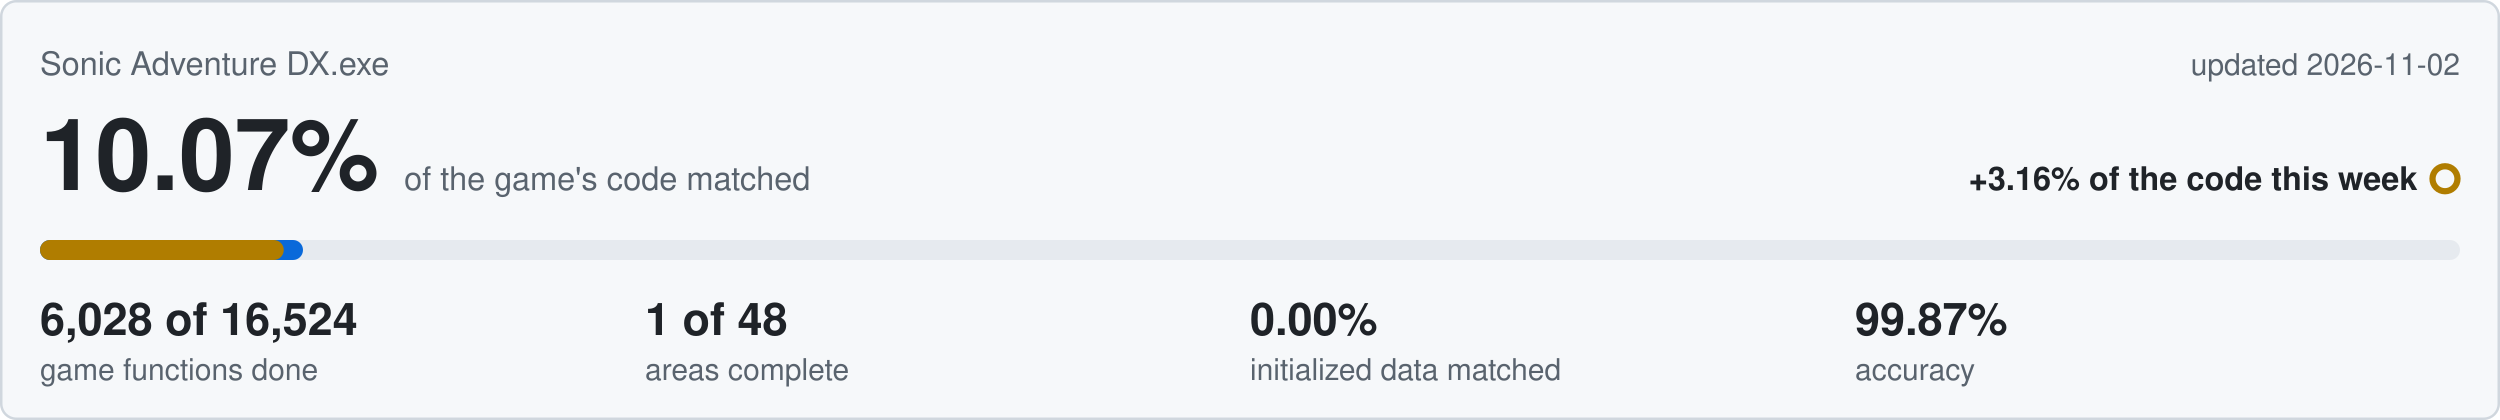
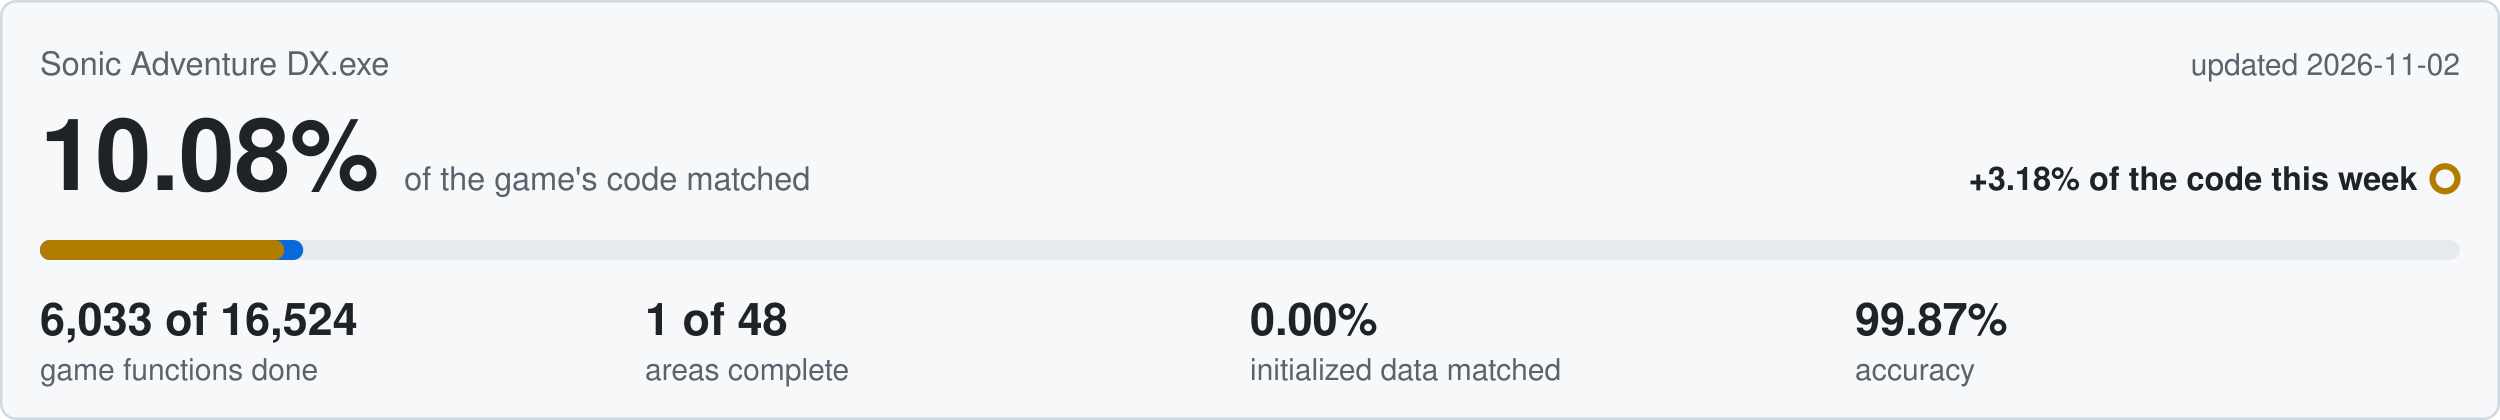
<svg xmlns="http://www.w3.org/2000/svg" viewBox="0 0 1000 168" width="1000" height="168">
  <rect x="0.5" y="0.5" width="999" height="167" rx="6" fill="#f6f8fa" stroke="#d0d7de" />
  <text x="16" y="30" font-family="Segoe UI,Helvetica,Arial,sans-serif" font-size="13" fill="#59636e">Sonic Adventure DX.exe</text>
  <text x="984" y="30" text-anchor="end" font-family="Segoe UI,Helvetica,Arial,sans-serif" font-size="12" fill="#59636e">updated 2026-11-02</text>
-   <text x="16" y="76" font-family="Segoe UI,Helvetica,Arial,sans-serif" font-size="40" font-weight="600" fill="#1f2328">10.07%<tspan dx="10" font-size="13" font-weight="400" fill="#59636e">of the game's code matched</tspan>
+   <text x="16" y="76" font-family="Segoe UI,Helvetica,Arial,sans-serif" font-size="40" font-weight="600" fill="#1f2328">10.08%<tspan dx="10" font-size="13" font-weight="400" fill="#59636e">of the game's code matched</tspan>
  </text>
-   <text x="967" y="76" text-anchor="end" font-family="Segoe UI,Helvetica,Arial,sans-serif" font-size="13" font-weight="600" fill="#1f2328">+3.16% of the code this week</text>
+   <text x="967" y="76" text-anchor="end" font-family="Segoe UI,Helvetica,Arial,sans-serif" font-size="13" font-weight="600" fill="#1f2328">+3.18% of the code this week</text>
  <circle cx="978" cy="71.5" r="5" fill="none" stroke="#b07d00" stroke-width="2.5" />
  <rect x="16" y="96" width="968" height="8" rx="4" fill="#e6eaef" />
-   <rect x="16" y="96" width="105.2" height="8" rx="4" fill="#0969da" />
-   <rect x="16" y="96" width="97.5" height="8" rx="4" fill="#b07d00" />
-   <text x="16" y="134" font-family="Segoe UI,Helvetica,Arial,sans-serif" font-size="18" font-weight="600" fill="#1f2328">6,028 of 16,524</text>
+   <rect x="16" y="96" width="105.3" height="8" rx="4" fill="#0969da" />
+   <rect x="16" y="96" width="97.7" height="8" rx="4" fill="#b07d00" />
+   <text x="16" y="134" font-family="Segoe UI,Helvetica,Arial,sans-serif" font-size="18" font-weight="600" fill="#1f2328">6,033 of 16,524</text>
  <text x="16" y="152" font-family="Segoe UI,Helvetica,Arial,sans-serif" font-size="12" fill="#59636e">game functions done</text>
  <text x="258" y="134" font-family="Segoe UI,Helvetica,Arial,sans-serif" font-size="18" font-weight="600" fill="#1f2328">1 of 48</text>
  <text x="258" y="152" font-family="Segoe UI,Helvetica,Arial,sans-serif" font-size="12" fill="#59636e">areas complete</text>
  <text x="500" y="134" font-family="Segoe UI,Helvetica,Arial,sans-serif" font-size="18" font-weight="600" fill="#1f2328">0.00%</text>
  <text x="500" y="152" font-family="Segoe UI,Helvetica,Arial,sans-serif" font-size="12" fill="#59636e">initialized data matched</text>
  <text x="742" y="134" font-family="Segoe UI,Helvetica,Arial,sans-serif" font-size="18" font-weight="600" fill="#1f2328">99.87%</text>
  <text x="742" y="152" font-family="Segoe UI,Helvetica,Arial,sans-serif" font-size="12" fill="#59636e">accuracy</text>
</svg>
